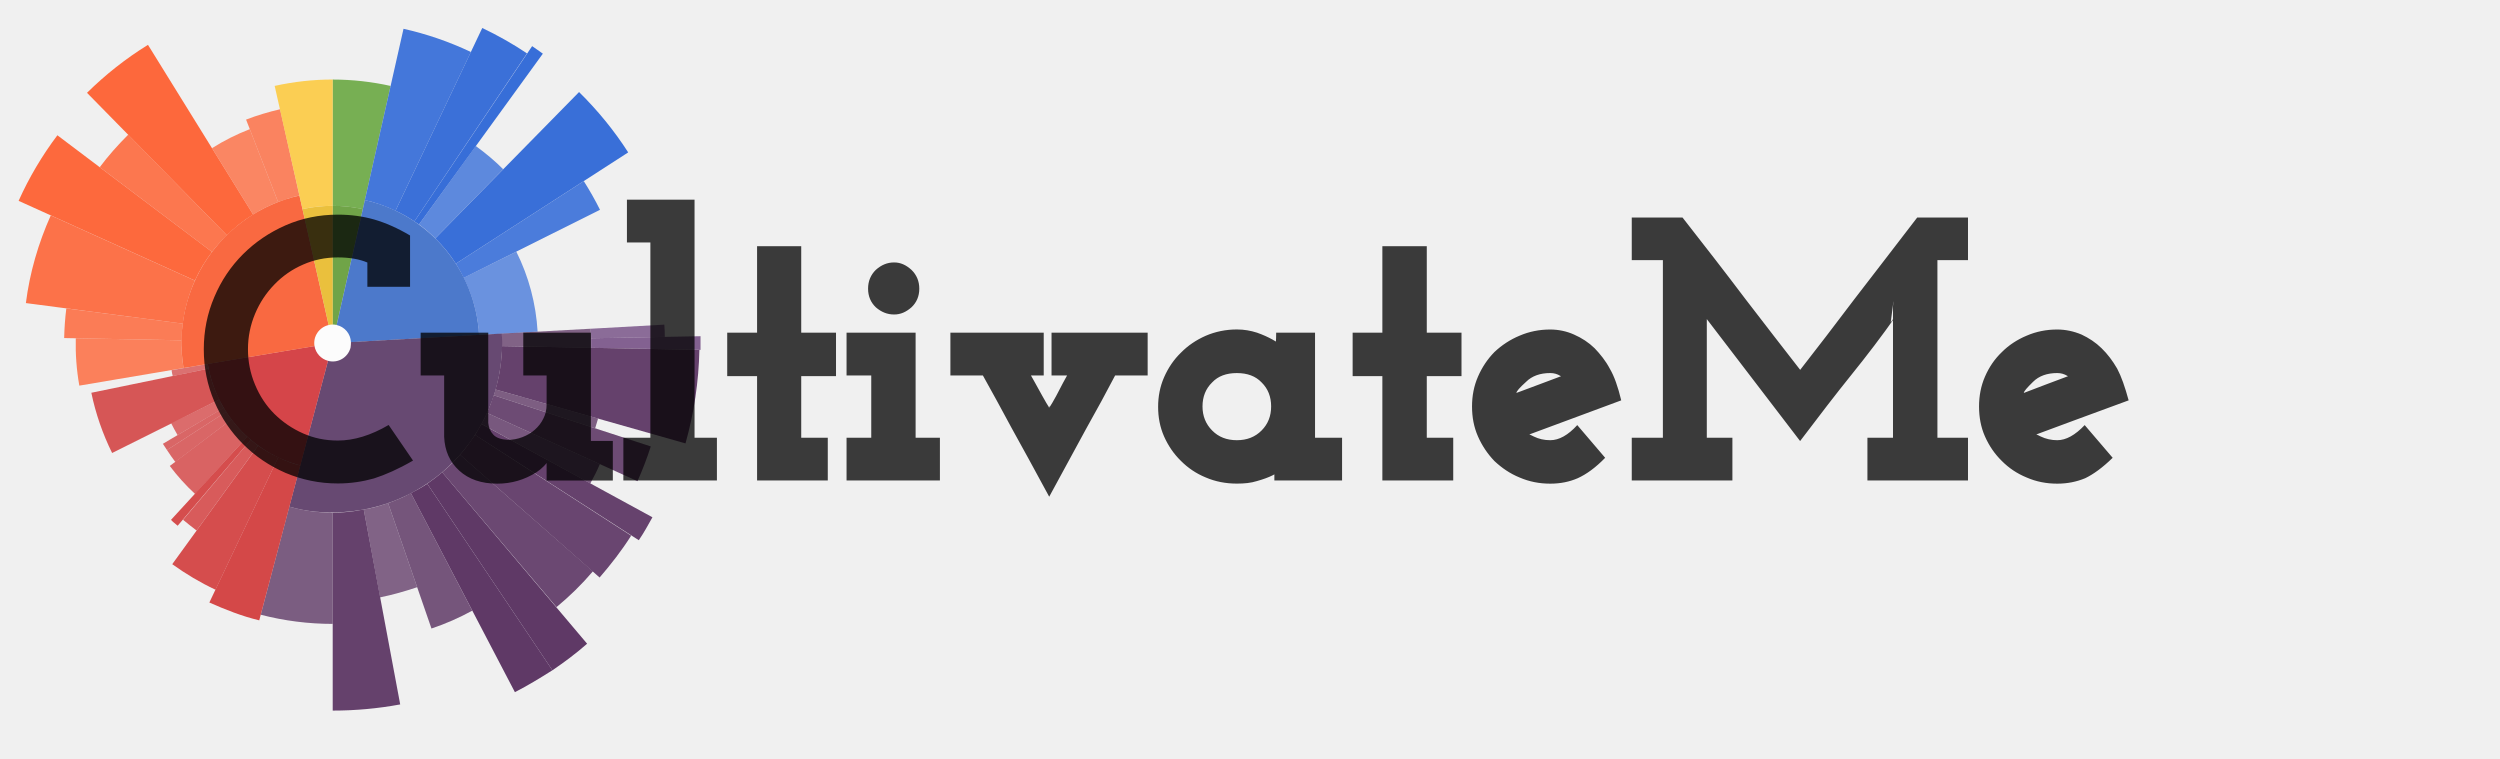
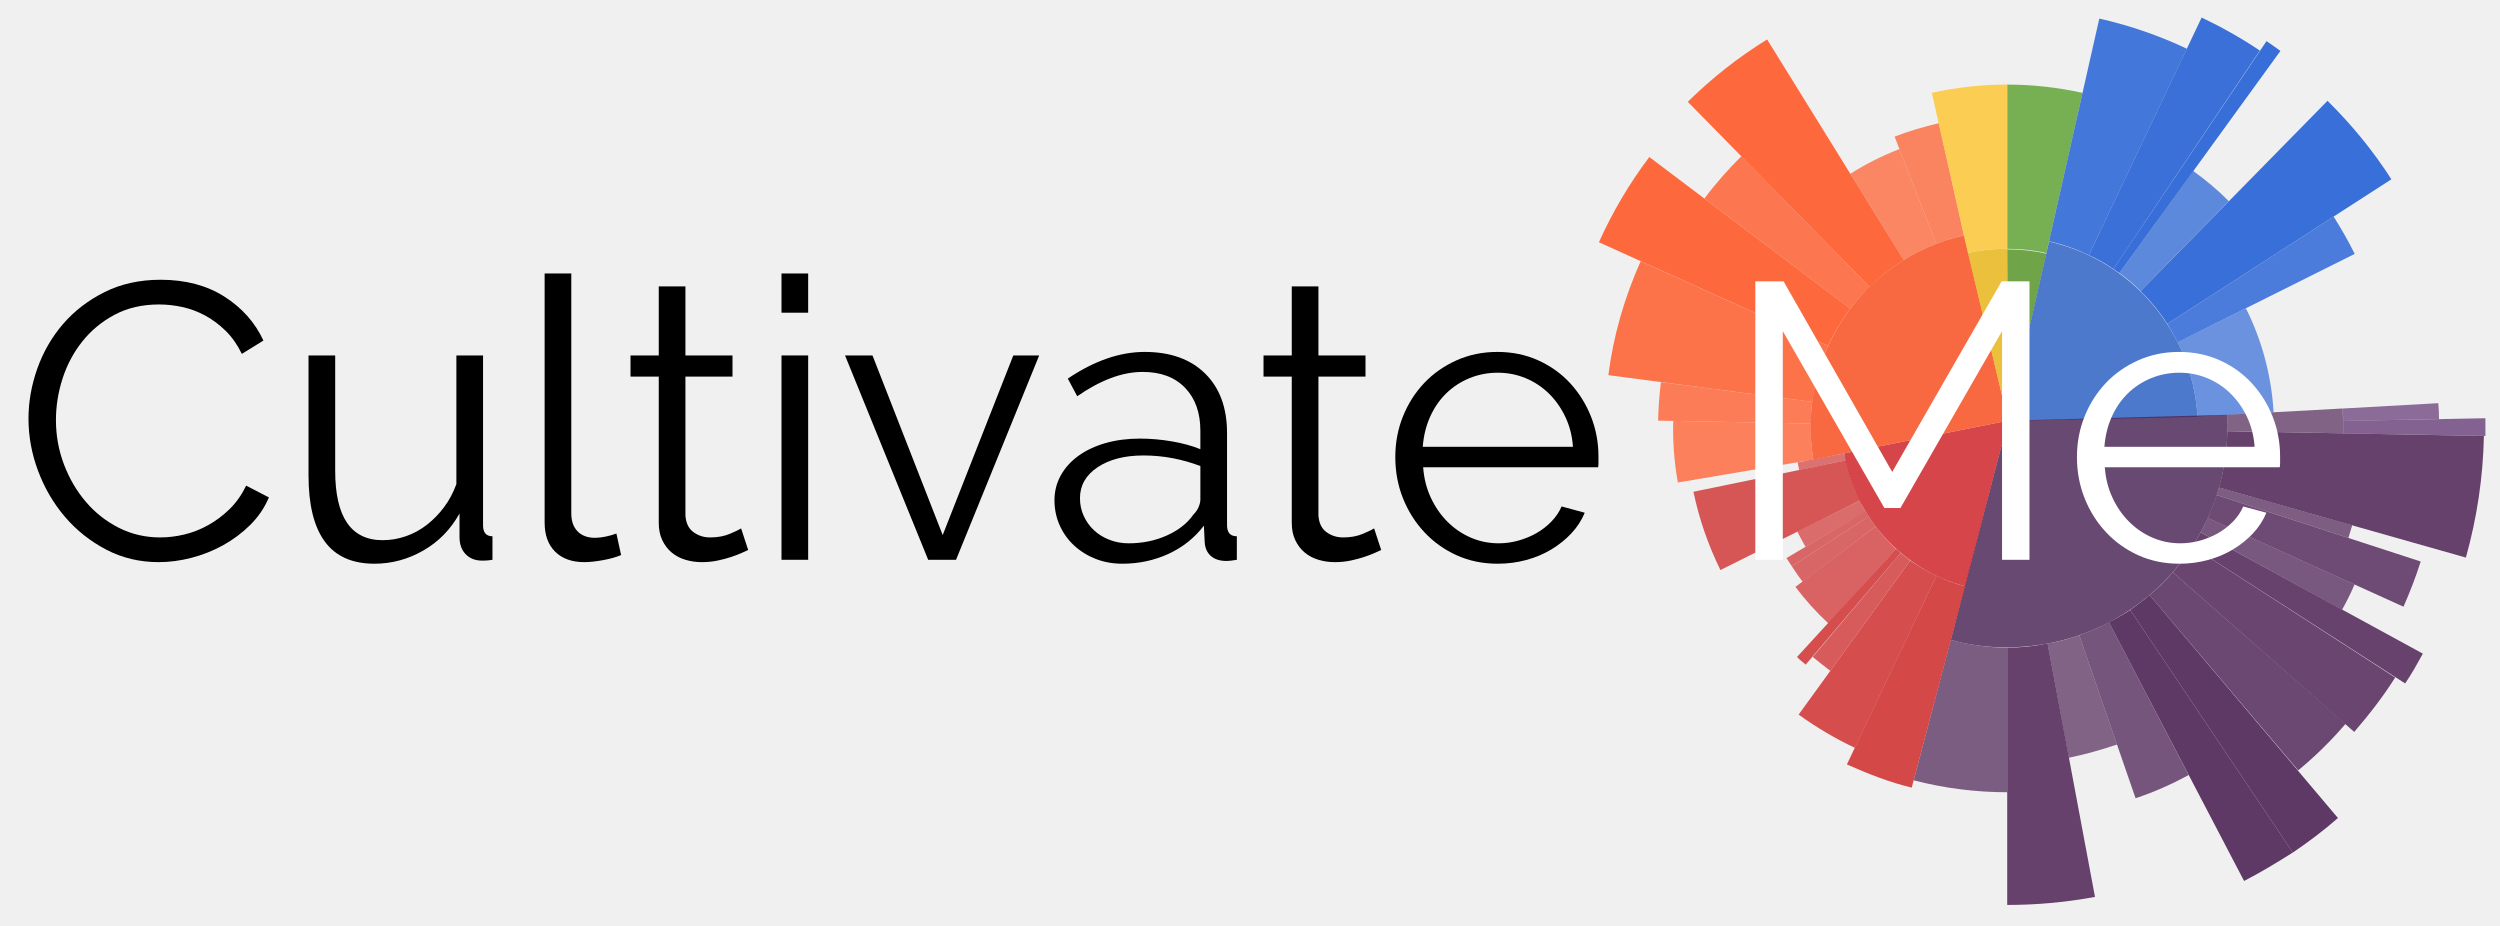
- <svg xmlns="http://www.w3.org/2000/svg" version="1.1" id="Layer_1" x="0px" y="0px" width="138.5px" height="42px" viewBox="0 0 138.5 42" enable-background="new 0 0 138.5 42" xml:space="preserve">
-   <path opacity="0.777" fill="#FFFFFF" enable-background="new    " d="M18.432,20.021c-0.573,0-1.019-0.453-1.019-1.019  s0.446-1.024,1.019-1.024l0,0c0.565,0,1.011,0.458,1.011,1.024S18.998,20.021,18.432,20.021L18.432,20.021z" />
-   <path opacity="0.756" fill="#488C13" enable-background="new    " d="M18.432,11.404c0.565,0,1.125,0.056,1.668,0.184l-1.449,6.417  c-0.071-0.021-0.148-0.028-0.22-0.028L18.432,11.404L18.432,11.404z" />
-   <path opacity="0.756" fill="#509B21" enable-background="new    " d="M18.432,4.407c1.074,0,2.156,0.12,3.208,0.354L20.1,11.59  c-0.544-0.127-1.103-0.184-1.668-0.184V4.407z" />
-   <path opacity="0.771" fill="#1B55C0" enable-background="new    " d="M20.214,11.085c3.541,0.799,6.114,3.846,6.326,7.471  l-7.097,0.396c-0.021-0.459-0.339-0.841-0.791-0.947L20.214,11.085z" />
-   <path opacity="0.833" fill="#215ED5" enable-background="new    " d="M22.355,1.595c1.287,0.289,2.544,0.721,3.732,1.286  l-4.178,8.794c-0.537-0.255-1.102-0.461-1.696-0.588L22.355,1.595z" />
-   <path opacity="0.875" fill="#215ED5" enable-background="new    " d="M26.717,1.551c0.861,0.41,1.688,0.876,2.48,1.407l-6.241,9.308  c-0.332-0.225-0.678-0.424-1.046-0.592L26.717,1.551z" />
-   <path opacity="0.889" fill="#215ED5" enable-background="new    " d="M29.48,2.556c0.205,0.134,0.396,0.282,0.594,0.417  l-6.864,9.464c-0.092-0.057-0.176-0.12-0.255-0.17L29.48,2.556z" />
-   <path opacity="0.708" fill="#215ED5" enable-background="new    " d="M26.356,8.088c0.544,0.395,1.053,0.82,1.519,1.286  l-3.76,3.832c-0.275-0.276-0.586-0.538-0.904-0.771L26.356,8.088z" />
-   <path opacity="0.88" fill="#215ED5" enable-background="new    " d="M32.08,5.099c1.026,1.012,1.944,2.128,2.722,3.344  l-9.549,6.163c-0.325-0.509-0.707-0.975-1.138-1.398L32.08,5.099z" />
-   <path opacity="0.796" fill="#215ED5" enable-background="new    " d="M32.342,10.033c0.325,0.516,0.629,1.046,0.898,1.59  l-7.549,3.769c-0.134-0.276-0.283-0.538-0.438-0.786L32.342,10.033z" />
-   <path opacity="0.646" fill="#215ED5" enable-background="new    " d="M28.604,13.941c0.692,1.385,1.088,2.884,1.18,4.432  l-3.244,0.183c-0.063-1.102-0.354-2.176-0.849-3.166L28.604,13.941z" />
-   <path opacity="0.809" fill="#482355" enable-background="new    " d="M27.805,18.479c0.283,5.188-3.683,9.606-8.864,9.894  c-0.968,0.059-1.957-0.027-2.913-0.303l2.143-8.079c0.544,0.148,1.102-0.177,1.251-0.728c0.014-0.1,0.021-0.205,0.021-0.312  L27.805,18.479z" />
-   <path opacity="0.694" fill="#502658" enable-background="new    " d="M32.724,18.211c0.022,0.352,0.029,0.706,0.022,1.06  l-4.935-0.099c0-0.22,0-0.452-0.007-0.693L32.724,18.211z" />
-   <path opacity="0.667" fill="#592A6C" enable-background="new    " d="M36.803,17.984c0.021,0.227,0.028,0.452,0.028,0.679  l-4.084,0.078c0-0.177-0.009-0.361-0.022-0.529L36.803,17.984z" />
-   <path opacity="0.722" fill="#592A6C" enable-background="new    " d="M38.81,18.626c0,0.248,0,0.502,0,0.757l-6.063-0.113  c0-0.177,0-0.354,0-0.53L38.81,18.626z" />
-   <path opacity="0.865" fill="#502658" enable-background="new    " d="M38.746,19.384c-0.035,1.753-0.297,3.499-0.77,5.181  l-10.525-2.988c0.227-0.777,0.348-1.59,0.361-2.402L38.746,19.384z" />
-   <path opacity="0.722" fill="#502658" enable-background="new    " d="M33.134,23.188c-0.057,0.186-0.113,0.358-0.163,0.541  L27.352,21.9c0.042-0.106,0.077-0.213,0.098-0.325L33.134,23.188z" />
-   <path opacity="0.815" fill="#502658" enable-background="new    " d="M36.053,24.732c-0.206,0.648-0.453,1.287-0.735,1.926  l-8.341-3.782c0.142-0.317,0.269-0.644,0.375-0.976L36.053,24.732z" />
-   <path opacity="0.75" fill="#502658" enable-background="new    " d="M33.233,25.71c-0.156,0.366-0.332,0.722-0.53,1.074  l-6.029-3.295c0.106-0.198,0.211-0.401,0.303-0.614L33.233,25.71z" />
-   <path opacity="0.861" fill="#502658" enable-background="new    " d="M36.145,28.657c-0.233,0.424-0.487,0.878-0.756,1.271  l-9.069-5.832c0.12-0.195,0.233-0.395,0.354-0.604L36.145,28.657z" />
-   <path opacity="0.847" fill="#502658" enable-background="new    " d="M34.965,29.676c-0.517,0.818-1.11,1.58-1.747,2.318  l-7.731-6.801c0.303-0.338,0.572-0.723,0.833-1.098L34.965,29.676z" />
-   <path opacity="0.833" fill="#502658" enable-background="new    " d="M32.845,31.654c-0.623,0.731-1.294,1.385-2.015,1.979  l-6.333-7.471c0.346-0.283,0.677-0.605,0.99-0.969L32.845,31.654z" />
-   <path opacity="0.907" fill="#502658" enable-background="new    " d="M32.526,35.662c-0.608,0.536-1.259,1.02-1.923,1.472  L23.67,26.798c0.282-0.198,0.566-0.407,0.827-0.637L32.526,35.662z" />
-   <path opacity="0.907" fill="#502658" enable-background="new    " d="M30.603,37.133c-0.671,0.424-1.363,0.846-2.077,1.213  L22.765,27.32c0.304-0.153,0.608-0.322,0.905-0.521L30.603,37.133z" />
-   <path opacity="0.764" fill="#502658" enable-background="new    " d="M26.164,33.831c-0.728,0.396-1.49,0.733-2.261,0.989  L21.5,27.873c0.431-0.154,0.855-0.326,1.265-0.555L26.164,33.831z" />
-   <path opacity="0.694" fill="#502658" enable-background="new    " d="M23.111,32.531c-0.671,0.226-1.363,0.424-2.057,0.564  l-0.905-4.871c0.459-0.068,0.905-0.197,1.35-0.354L23.111,32.531z" />
-   <path opacity="0.867" fill="#502658" enable-background="new    " d="M22.171,39.025c-1.229,0.228-2.481,0.342-3.739,0.342V28.402  c0.572,0,1.153-0.057,1.718-0.178L22.171,39.025z" />
-   <path opacity="0.73" fill="#502658" enable-background="new    " d="M18.432,34.564c-1.342,0-2.686-0.17-3.987-0.508l1.583-5.986  c0.778,0.219,1.591,0.332,2.404,0.332V34.564z" />
-   <path opacity="0.738" fill="#CC080E" enable-background="new    " d="M16.637,25.787c-2.672-0.699-4.679-2.903-5.125-5.625  l5.91-0.99c0.07,0.396,0.36,0.713,0.749,0.819L16.637,25.787z" />
-   <path opacity="0.811" fill="#CE2121" enable-background="new    " d="M14.362,34.367c-0.955-0.227-1.874-0.594-2.764-0.987  l3.817-8.045c0.396,0.198,0.797,0.349,1.223,0.452L14.362,34.367z" />
-   <path opacity="0.789" fill="#CE2121" enable-background="new    " d="M11.938,32.671c-0.842-0.396-1.647-0.876-2.396-1.415  l4.757-6.562c0.353,0.238,0.728,0.467,1.117,0.644L11.938,32.671z" />
-   <path opacity="0.722" fill="#CE2121" enable-background="new    " d="M10.891,29.391c-0.262-0.195-0.502-0.395-0.75-0.594  l3.746-4.432c0.134,0.105,0.269,0.221,0.41,0.326L10.891,29.391z" />
-   <path opacity="0.789" fill="#CE2121" enable-background="new    " d="M9.843,29.126c-0.19-0.171-0.179-0.13-0.37-0.325l4.224-4.604  c0.07,0.049,0.127,0.104,0.19,0.168L9.843,29.126z" />
-   <path opacity="0.678" fill="#CE2121" enable-background="new    " d="M10.806,27.364c-0.51-0.47-0.976-0.989-1.401-1.55l3.422-2.58  c0.254,0.35,0.551,0.666,0.87,0.964L10.806,27.364z" />
-   <path opacity="0.667" fill="#CE2121" enable-background="new    " d="M9.711,25.59c-0.164-0.212-0.312-0.433-0.46-0.658l3.28-2.119  c0.084,0.143,0.197,0.283,0.297,0.422L9.711,25.59z" />
-   <path opacity="0.667" fill="#CE2121" enable-background="new    " d="M9.25,24.932c-0.077-0.113-0.148-0.231-0.226-0.346  l3.365-1.994c0.05,0.071,0.092,0.15,0.142,0.221L9.25,24.932z" />
-   <path opacity="0.639" fill="#CE2121" enable-background="new    " d="M9.837,24.104c-0.126-0.203-0.233-0.433-0.354-0.652  l2.666-1.317c0.07,0.158,0.155,0.312,0.24,0.46L9.837,24.104z" />
-   <path opacity="0.746" fill="#CE2121" enable-background="new    " d="M6.211,25.096c-0.523-1.062-0.911-2.18-1.151-3.337  l6.495-1.337c0.121,0.596,0.318,1.167,0.595,1.71L6.211,25.096z" />
-   <path opacity="0.611" fill="#CE2121" enable-background="new    " d="M9.569,20.833c-0.028-0.114-0.056-0.219-0.063-0.326  l2.007-0.345c0.007,0.092,0.021,0.176,0.042,0.26L9.569,20.833z" />
-   <path opacity="0.779" fill="#FB430F" enable-background="new    " d="M10.17,20.388c-0.736-4.382,2.078-8.574,6.417-9.555  l1.619,7.173c-0.523,0.121-0.875,0.63-0.784,1.167L10.17,20.388z" />
-   <path opacity="0.722" fill="#FF5421" enable-background="new    " d="M4.395,21.364C4.24,20.5,4.176,19.616,4.198,18.741  l5.866,0.113c-0.021,0.509,0.015,1.024,0.107,1.533L4.395,21.364z" />
-   <path opacity="0.741" fill="#FF5421" enable-background="new    " d="M3.554,18.728c0.014-0.552,0.05-1.089,0.12-1.641l6.453,0.841  c-0.048,0.304-0.063,0.607-0.063,0.926L3.554,18.728z" />
-   <path opacity="0.806" fill="#FF5421" enable-background="new    " d="M1.434,16.791c0.211-1.675,0.685-3.307,1.378-4.856  l7.987,3.612c-0.339,0.756-0.566,1.562-0.673,2.382L1.434,16.791z" />
-   <path opacity="0.861" fill="#FF5421" enable-background="new    " d="M1.031,11.127c0.58-1.293,1.301-2.508,2.148-3.633l8.565,6.46  c-0.367,0.495-0.692,1.025-0.946,1.59L1.031,11.127z" />
-   <path opacity="0.778" fill="#FF5421" enable-background="new    " d="M5.526,9.263c0.48-0.643,1.011-1.237,1.577-1.802l5.464,5.57  c-0.297,0.289-0.573,0.594-0.821,0.925L5.526,9.263z" />
-   <path opacity="0.87" fill="#FF5421" enable-background="new    " d="M4.82,5.142C5.845,4.131,6.974,3.24,8.198,2.484l5.824,9.401  c-0.53,0.325-1.018,0.713-1.455,1.146L4.82,5.142z" />
-   <path opacity="0.678" fill="#FF5421" enable-background="new    " d="M11.745,8.208c0.658-0.417,1.365-0.771,2.093-1.053  l1.569,4.036c-0.488,0.19-0.954,0.417-1.386,0.692L11.745,8.208z" />
-   <path opacity="0.694" fill="#FF5421" enable-background="new    " d="M13.632,6.625c0.602-0.232,1.238-0.423,1.881-0.572  l1.074,4.778c-0.41,0.092-0.792,0.219-1.18,0.36L13.632,6.625z" />
-   <path opacity="0.756" fill="#E9B104" enable-background="new    " d="M16.758,11.588c0.544-0.127,1.116-0.184,1.674-0.184v6.573  c-0.078,0-0.155,0.007-0.226,0.028L16.758,11.588z" />
-   <path opacity="0.756" fill="#FFC421" enable-background="new    " d="M15.216,4.759c1.053-0.233,2.135-0.354,3.216-0.354v6.999  c-0.558,0-1.13,0.056-1.674,0.184L15.216,4.759z" />
-   <text transform="matrix(1 0 0 1 10.792 61.6543)" opacity="0.756" enable-background="new    " font-family="'Raleway-Thin'" font-size="20.953">CultivateMe</text>
-   <path opacity="0.756" enable-background="new    " d="M20.352,15.889v-1.345c-0.442-0.189-0.988-0.283-1.635-0.283  c-0.691,0-1.331,0.133-1.931,0.399c-0.597,0.259-1.129,0.627-1.581,1.097c-0.456,0.469-0.816,1.007-1.075,1.629  c-0.259,0.621-0.393,1.272-0.393,1.964c0,0.691,0.134,1.349,0.393,1.962c0.259,0.624,0.612,1.161,1.07,1.618  c0.456,0.449,0.982,0.812,1.585,1.078c0.595,0.266,1.239,0.398,1.931,0.398c0.894,0,1.832-0.287,2.815-0.862l1.35,1.972  c-0.812,0.471-1.528,0.785-2.163,0.989c-0.626,0.177-1.299,0.279-2.002,0.279c-1.026,0-1.99-0.204-2.895-0.585  c-0.902-0.393-1.686-0.924-2.358-1.598c-0.672-0.67-1.205-1.457-1.59-2.359c-0.388-0.899-0.583-1.867-0.583-2.892  c0-1.022,0.196-1.99,0.584-2.896c0.385-0.915,0.917-1.699,1.59-2.372c0.673-0.671,1.457-1.203,2.358-1.6  c0.905-0.395,1.869-0.591,2.895-0.591c0.703,0,1.375,0.089,2.002,0.266c0.635,0.184,1.301,0.475,1.998,0.888v2.844H20.352z   M23.304,18.429h3.745v4.996c0.022,0.252,0.108,0.47,0.273,0.646c0.158,0.179,0.431,0.277,0.812,0.298  c0.278,0,0.551-0.054,0.809-0.152c0.261-0.102,0.49-0.233,0.687-0.411c0.201-0.178,0.359-0.38,0.474-0.621  c0.121-0.234,0.178-0.486,0.178-0.769v-1.614H28.99v-2.372h3.746v5.996h1.215v2.194h-3.669v-1.422l0.471-0.875  c-0.046,0.812-0.395,1.422-1.047,1.85c-0.653,0.408-1.368,0.622-2.155,0.622c-0.88,0-1.583-0.241-2.109-0.722  c-0.527-0.481-0.804-1.102-0.836-1.877v-3.395h-1.301L23.304,18.429L23.304,18.429z M34.535,24.249h1.496V13.431h-1.299v-2.37h3.746  v13.188h1.239v2.37h-5.183L34.535,24.249L34.535,24.249z M41.942,13.64h2.446v4.789h1.927v2.408h-1.927v3.412h1.471v2.37h-3.917  v-5.782h-1.654v-2.408h1.654V13.64z M46.899,24.249h1.368v-3.448h-1.368v-2.372h3.826v5.82h1.346v2.37h-5.172V24.249z   M48.091,15.991c0-0.419,0.15-0.768,0.43-1.041c0.305-0.273,0.634-0.411,1.013-0.411c0.356,0,0.66,0.138,0.962,0.412  c0.281,0.273,0.433,0.622,0.433,1.041c0,0.423-0.151,0.767-0.433,1.033c-0.302,0.264-0.606,0.398-0.962,0.398  c-0.379,0-0.708-0.134-1.013-0.398C48.241,16.758,48.091,16.415,48.091,15.991z M52.652,18.429h5.17v2.372h-0.707  c0.101,0.169,0.305,0.551,0.634,1.141c0.33,0.59,0.456,0.779,0.378,0.562c-0.075,0.218,0.053,0.035,0.382-0.562  c0.305-0.589,0.507-0.97,0.607-1.141h-0.861v-2.372h5.325v2.372h-1.802c-0.479,0.92-1.012,1.896-1.596,2.936  c-0.559,1.029-1.24,2.287-2.056,3.781c-0.809-1.494-1.495-2.752-2.077-3.797c-0.557-1.037-1.09-2.015-1.597-2.92h-1.8V18.429z   M64.16,22.538c0-0.572,0.103-1.117,0.329-1.635c0.229-0.521,0.533-0.977,0.941-1.371c0.38-0.386,0.836-0.696,1.369-0.931  c0.531-0.228,1.112-0.349,1.722-0.349c0.407,0,0.76,0.065,1.115,0.177c0.329,0.116,0.608,0.242,0.86,0.382  c0.257,0.139,0.458,0.292,0.658,0.463c0.18,0.165,0.127,0.33-0.125,0.493c-0.276-0.172-0.407-0.336-0.377-0.488  c0.023-0.158,0.048-0.443,0.048-0.85h2.153v5.82h1.498v2.37H70.6V25.82l0.43-0.396c0.203,0.191,0.252,0.367,0.078,0.496  c-0.153,0.149-0.354,0.277-0.586,0.404c-0.252,0.127-0.533,0.227-0.887,0.327c-0.328,0.104-0.683,0.141-1.115,0.141  c-0.609,0-1.19-0.111-1.722-0.341c-0.533-0.218-0.989-0.531-1.369-0.912c-0.408-0.396-0.712-0.851-0.941-1.363  C64.263,23.664,64.16,23.121,64.16,22.538z M66.619,22.518c0,0.531,0.181,0.975,0.533,1.33c0.354,0.363,0.812,0.539,1.369,0.539  c0.559,0,1.012-0.176,1.372-0.539c0.353-0.355,0.528-0.799,0.528-1.33c0-0.543-0.177-0.988-0.528-1.331  c-0.333-0.35-0.788-0.519-1.372-0.519s-1.04,0.169-1.369,0.519C66.8,21.529,66.619,21.975,66.619,22.518z M76.583,13.64h2.461v4.789  h1.923v2.408h-1.923v3.412h1.465v2.37h-3.926v-5.782h-1.647v-2.408h1.647V13.64z M85.885,20.667c-0.556,0-1.012,0.158-1.342,0.488  c-0.355,0.321-0.533,0.523-0.533,0.613c0.229-0.09,0.659-0.24,1.27-0.474c0.605-0.229,1.037-0.389,1.294-0.485  c0.101,0.117,0.048,0.123-0.132,0.015C86.268,20.717,86.087,20.667,85.885,20.667z M89.816,22.18  c-1.117,0.414-2.106,0.787-2.992,1.11c-0.887,0.328-1.6,0.596-2.155,0.799c-0.053-0.069,0.049-0.039,0.306,0.095  c0.276,0.131,0.557,0.203,0.91,0.203c0.483,0,0.987-0.277,1.495-0.837l1.546,1.812c-0.529,0.546-1.037,0.912-1.521,1.131  c-0.455,0.199-0.963,0.302-1.521,0.302c-0.606,0-1.167-0.112-1.698-0.341c-0.533-0.217-0.988-0.531-1.395-0.912  c-0.378-0.395-0.686-0.85-0.911-1.363c-0.226-0.513-0.33-1.064-0.33-1.66c0-0.582,0.104-1.136,0.33-1.653  c0.228-0.526,0.533-0.977,0.911-1.363c0.404-0.379,0.859-0.684,1.395-0.907c0.531-0.227,1.092-0.341,1.698-0.341  c0.456,0,0.914,0.097,1.316,0.279c0.433,0.19,0.813,0.438,1.143,0.76c0.306,0.319,0.609,0.693,0.839,1.129  C89.434,20.85,89.639,21.44,89.816,22.18z M106.214,12.05h2.813v2.361h-1.694v9.838h1.694v2.37h-5.572v-2.37h1.417v-7.301  c0.024-0.116,0.024-0.223,0.024-0.322c0.022-0.109-0.024,0.303-0.15,1.235c0.506-0.709,0.707-0.99,0.605-0.831  c-0.101,0.16-0.203,0.311-0.304,0.458c-0.786,1.121-1.624,2.217-2.483,3.281c-0.863,1.07-1.799,2.293-2.838,3.665l-5.602-7.322  L94.1,16.345c0.277,0.077,0.432,0.172,0.432,0.274c0,0.106,0.025,0.213,0.025,0.329v7.301h1.418v2.37h-5.576v-2.37h1.725v-9.838  h-1.725V12.05h2.812c1.222,1.559,2.384,3.058,3.476,4.505c1.115,1.45,2.127,2.762,3.043,3.935c0.912-1.172,1.926-2.484,3.017-3.935  C103.857,15.108,105.023,13.609,106.214,12.05z M113.971,20.667c-0.557,0-1.012,0.158-1.342,0.488  c-0.327,0.321-0.508,0.523-0.508,0.613c0.229-0.09,0.634-0.24,1.242-0.474c0.607-0.229,1.037-0.389,1.294-0.485  c0.101,0.117,0.049,0.123-0.126,0.015C114.354,20.717,114.175,20.667,113.971,20.667z M117.927,22.18  c-1.114,0.414-2.132,0.787-3.018,1.11c-0.884,0.328-1.597,0.596-2.154,0.799c-0.048-0.069,0.048-0.039,0.306,0.095  c0.276,0.131,0.58,0.203,0.91,0.203c0.483,0,0.991-0.277,1.521-0.837l1.55,1.812c-0.56,0.546-1.067,0.912-1.521,1.131  c-0.483,0.199-0.989,0.302-1.551,0.302c-0.605,0-1.168-0.112-1.693-0.341c-0.533-0.217-0.993-0.531-1.371-0.912  c-0.405-0.395-0.711-0.85-0.939-1.363c-0.227-0.514-0.328-1.064-0.328-1.66c0-0.582,0.103-1.136,0.328-1.653  c0.229-0.526,0.534-0.977,0.939-1.363c0.378-0.379,0.838-0.684,1.371-0.907c0.525-0.227,1.088-0.341,1.693-0.341  c0.461,0,0.913,0.097,1.346,0.279c0.406,0.19,0.787,0.438,1.113,0.76c0.329,0.319,0.611,0.693,0.863,1.129  C117.52,20.85,117.725,21.44,117.927,22.18z" />
+ <svg xmlns="http://www.w3.org/2000/svg" version="1.1" id="Layer_1" x="0px" y="0px" width="832px" height="308px" viewBox="0 0 832 308" enable-background="new 0 0 832 308" xml:space="preserve">
+   <g>
+     <path opacity="0.756" fill="#488C13" enable-background="new    " d="M668,82.998c4.423,0,8.781,0.441,13.032,1.436   l-12.757,55.763L668,82.998L668,82.998z" />
+     <path opacity="0.756" fill="#509B21" enable-background="new    " d="M668,28.147c8.385,0,16.837,0.937,25.064,2.766   l-12.032,53.323c-4.251-0.995-8.609-1.435-13.032-1.435V28.147z" />
+     <path opacity="0.771" fill="#1B55C0" enable-background="new    " d="M681.928,80.404c27.645,6.241,47.733,30.034,49.405,58.345   l-63.058,1.344L681.928,80.404z" />
+     <path opacity="0.833" fill="#215ED5" enable-background="new    " d="M698.646,6.184c10.044,2.259,19.852,5.629,29.146,10.038   L695.17,84.906c-4.198-2.001-8.622-3.601-13.255-4.592L698.646,6.184z" />
+     <path opacity="0.875" fill="#215ED5" enable-background="new    " d="M732.702,5.836c6.728,3.206,13.178,6.845,19.378,10.998   L703.347,89.52c-2.594-1.762-5.318-3.316-8.177-4.625L732.702,5.836z" />
+     <path opacity="0.889" fill="#215ED5" enable-background="new    " d="M754.291,13.688c1.594,1.047,3.094,2.199,4.635,3.26   l-53.605,73.91c-0.711-0.447-1.369-0.941-2.001-1.33L754.291,13.688z" />
+     <path opacity="0.708" fill="#215ED5" enable-background="new    " d="M729.886,56.887c4.251,3.087,8.228,6.404,11.861,10.051   l-29.356,29.931c-2.159-2.16-4.581-4.215-7.07-6.03L729.886,56.887z" />
+     <path opacity="0.88" fill="#215ED5" enable-background="new    " d="M774.592,33.546c8.003,7.904,15.178,16.62,21.26,26.119   l-74.575,48.127c-2.542-3.976-5.518-7.616-8.886-10.913L774.592,33.546z" />
+     <path opacity="0.796" fill="#215ED5" enable-background="new    " d="M776.632,72.078c2.54,4.03,4.91,8.175,7.017,12.415   l-58.949,29.441c-1.055-2.153-2.213-4.207-3.423-6.141L776.632,72.078z" />
+     <path opacity="0.646" fill="#215ED5" enable-background="new    " d="M747.433,102.601c5.426,10.813,8.505,22.53,9.229,34.609   l-25.328,1.433c-0.5-8.602-2.777-16.994-6.634-24.728L747.433,102.601z" />
+     <path opacity="0.809" fill="#482355" enable-background="new    " d="M741.193,138.038c2.212,40.521-28.751,75.024-69.218,77.269   c-7.558,0.453-15.284-0.219-22.748-2.362l19.048-72.959l0,0l0,0L741.193,138.038z" />
+     <path opacity="0.694" fill="#502658" enable-background="new    " d="M779.619,135.945c0.172,2.751,0.225,5.521,0.172,8.28   l-38.544-0.776c0-1.711,0-3.521-0.054-5.411L779.619,135.945z" />
+     <path opacity="0.667" fill="#592A6C" enable-background="new    " d="M811.465,134.174c0.172,1.771,0.236,3.527,0.236,5.306   l-31.896,0.613c0-1.391-0.079-2.824-0.186-4.135L811.465,134.174z" />
+     <path opacity="0.722" fill="#592A6C" enable-background="new    " d="M827.143,139.19c0,1.943,0,3.923,0,5.904l-47.338-0.877   c0-1.382,0-2.77,0-4.139L827.143,139.19z" />
+     <path opacity="0.865" fill="#502658" enable-background="new    " d="M826.643,145.108c-0.274,13.683-2.315,27.324-6.002,40.455   l-82.198-23.31c1.765-6.067,2.712-12.412,2.816-18.757L826.643,145.108z" />
+     <path opacity="0.722" fill="#502658" enable-background="new    " d="M782.819,174.806c-0.436,1.48-0.883,2.811-1.277,4.227   l-43.878-14.278c0.329-0.821,0.607-1.657,0.778-2.532L782.819,174.806z" />
+     <path opacity="0.815" fill="#502658" enable-background="new    " d="M805.607,186.872c-1.594,5.047-3.527,10.05-5.728,15.04   l-65.15-29.527c1.118-2.489,2.106-5.037,2.935-7.631L805.607,186.872z" />
+     <path opacity="0.75" fill="#502658" enable-background="new    " d="M783.584,194.513c-1.2,2.857-2.594,5.629-4.135,8.394   l-47.076-25.737c0.817-1.554,1.646-3.139,2.356-4.805L783.584,194.513z" />
+     <path opacity="0.861" fill="#502658" enable-background="new    " d="M806.331,217.531c-1.817,3.311-3.805,6.853-5.898,9.914   l-70.824-45.544c0.936-1.526,1.818-3.081,2.765-4.713L806.331,217.531z" />
+     <path opacity="0.847" fill="#502658" enable-background="new    " d="M797.114,225.475c-4.027,6.393-8.661,12.342-13.637,18.108   l-60.384-53.11c2.382-2.64,4.475-5.641,6.515-8.571L797.114,225.475z" />
+     <path opacity="0.833" fill="#502658" enable-background="new    " d="M780.567,240.931c-4.869,5.688-10.109,10.814-15.744,15.448   l-49.446-58.337c2.701-2.219,5.28-4.733,7.717-7.569L780.567,240.931z" />
+     <path opacity="0.907" fill="#502658" enable-background="new    " d="M778.066,272.229c-4.739,4.193-9.82,7.964-15.007,11.499   l-54.146-80.716c2.2-1.555,4.425-3.188,6.464-4.97L778.066,272.229z" />
+     <path opacity="0.907" fill="#502658" enable-background="new    " d="M763.06,283.714c-5.252,3.312-10.65,6.603-16.231,9.472   l-44.984-86.101c2.371-1.191,4.741-2.521,7.069-4.073L763.06,283.714z" />
+     <path opacity="0.764" fill="#502658" enable-background="new    " d="M728.385,257.939c-5.688,3.08-11.639,5.719-17.667,7.713   l-18.759-54.256c3.368-1.203,6.687-2.546,9.885-4.33L728.385,257.939z" />
+     <path opacity="0.694" fill="#502658" enable-background="new    " d="M704.544,247.775c-5.24,1.771-10.649,3.312-16.062,4.411   l-7.081-38.039c3.594-0.539,7.081-1.541,10.558-2.765L704.544,247.775z" />
+     <path opacity="0.867" fill="#502658" enable-background="new    " d="M697.211,298.491c-9.608,1.79-19.39,2.673-29.211,2.673   v-85.635c4.476,0,9.017-0.441,13.427-1.382L697.211,298.491z" />
+     <path opacity="0.73" fill="#502658" enable-background="new    " d="M668,263.658c-10.479,0-20.972-1.329-31.134-3.969   l12.361-46.745c6.082,1.704,12.427,2.585,18.772,2.585V263.658z" />
+     <path opacity="0.738" fill="#CC080E" enable-background="new    " d="M653.979,195.111c-20.865-5.462-36.742-22.958-40.217-44.218   l54.513-10.908L653.979,195.111z" />
+     <path opacity="0.811" fill="#CE2121" enable-background="new    " d="M636.22,262.119c-7.45-1.771-14.638-4.641-21.576-7.709   l29.805-62.825c3.079,1.54,6.227,2.717,9.545,3.526L636.22,262.119z" />
+     <path opacity="0.789" fill="#CE2121" enable-background="new    " d="M617.303,248.876c-6.581-3.094-12.873-6.846-18.718-11.06   l37.135-51.247c2.767,1.862,5.688,3.673,8.729,5.047L617.303,248.876z" />
+     <path opacity="0.722" fill="#CE2121" enable-background="new    " d="M609.128,223.252c-2.065-1.528-3.922-3.08-5.856-4.635   l29.25-34.608c1.04,0.823,2.095,1.717,3.187,2.546L609.128,223.252z" />
+     <path opacity="0.789" fill="#CE2121" enable-background="new    " d="M600.928,221.191c-1.476-1.344-1.396-1.02-2.884-2.548   l32.978-35.953c0.554,0.383,1.001,0.81,1.5,1.318L600.928,221.191z" />
+     <path opacity="0.678" fill="#CE2121" enable-background="new    " d="M608.456,207.435c-3.987-3.679-7.635-7.733-10.939-12.112   l26.724-20.148c1.977,2.732,4.292,5.201,6.781,7.537L608.456,207.435z" />
+     <path opacity="0.667" fill="#CE2121" enable-background="new    " d="M599.899,193.572c-1.289-1.653-2.434-3.378-3.593-5.141   l25.618-16.554c0.658,1.144,1.541,2.211,2.315,3.296L599.899,193.572z" />
+     <path opacity="0.667" fill="#CE2121" enable-background="new    " d="M596.294,188.432c-0.592-0.888-1.146-1.79-1.751-2.706   l26.274-15.572c0.383,0.566,0.726,1.177,1.107,1.725L596.294,188.432z" />
+     <path opacity="0.639" fill="#CE2121" enable-background="new    " d="M600.889,181.961c-0.989-1.586-1.817-3.37-2.766-5.062   l20.826-10.302c0.525,1.238,1.197,2.443,1.868,3.62L600.889,181.961z" />
+     <path opacity="0.746" fill="#CE2121" enable-background="new    " d="M572.558,189.708c-4.066-8.281-7.109-17.021-8.978-26.052   l50.723-10.446c0.934,4.653,2.475,9.122,4.646,13.362L572.558,189.708z" />
+     <path opacity="0.611" fill="#CE2121" enable-background="new    " d="M598.794,156.428c-0.224-0.901-0.434-1.712-0.499-2.546   l15.468-2.989c0.066,0.718,0.381,1.659,0.54,2.317L598.794,156.428z" />
+     <path opacity="0.779" fill="#FB430F" enable-background="new    " d="M603.479,152.947c-5.738-34.227,16.234-66.96,50.119-74.614   l14.677,61.652L603.479,152.947z" />
+     <path opacity="0.722" fill="#FF5421" enable-background="new    " d="M558.392,160.575c-1.222-6.753-1.723-13.651-1.539-20.482   l45.799,0.874c-0.158,3.976,0.132,8.003,0.843,11.974L558.392,160.575z" />
+     <path opacity="0.741" fill="#FF5421" enable-background="new    " d="M551.812,139.985c0.118-4.317,0.408-8.503,0.935-12.814   l50.393,6.569c-0.355,2.37-0.487,4.732-0.487,7.227L551.812,139.985z" />
+     <path opacity="0.806" fill="#FF5421" enable-background="new    " d="M535.265,124.854c1.645-13.073,5.342-25.822,10.754-37.92   l62.372,28.206c-2.645,5.91-4.408,12.204-5.252,18.608L535.265,124.854z" />
+     <path opacity="0.861" fill="#FF5421" enable-background="new    " d="M532.117,80.623c4.528-10.098,10.15-19.589,16.771-28.371   l66.888,50.452c-2.869,3.864-5.397,8.005-7.386,12.421L532.117,80.623z" />
+     <path opacity="0.778" fill="#FF5421" enable-background="new    " d="M567.227,66.069c3.737-5.016,7.886-9.664,12.309-14.081   l42.679,43.502c-2.316,2.257-4.488,4.64-6.423,7.234L567.227,66.069z" />
+     <path opacity="0.87" fill="#FF5421" enable-background="new    " d="M561.698,33.883c8.016-7.9,16.823-14.857,26.394-20.754   l45.484,73.41c-4.148,2.547-7.967,5.576-11.362,8.952L561.698,33.883z" />
+     <path opacity="0.678" fill="#FF5421" enable-background="new    " d="M615.791,57.833c5.134-3.262,10.661-6.028,16.335-8.233   l12.257,31.522c-3.804,1.481-7.451,3.258-10.821,5.405L615.791,57.833z" />
+     <path opacity="0.694" fill="#FF5421" enable-background="new    " d="M630.521,45.46c4.7-1.805,9.677-3.292,14.691-4.457   l8.387,37.314c-3.199,0.717-6.188,1.706-9.216,2.804L630.521,45.46z" />
+     <path opacity="0.756" fill="#E9B104" enable-background="new    " d="M654.927,84.223c4.253-0.995,8.729-1.436,13.073-1.436   l0.275,57.198L654.927,84.223z" />
+     <path opacity="0.756" fill="#FFC421" enable-background="new    " d="M642.895,30.893c8.216-1.824,16.667-2.763,25.105-2.763   v54.657c-4.345,0-8.82,0.441-13.073,1.436L642.895,30.893z" />
+   </g>
+   <g enable-background="new    ">
+     <path fill="#000" d="M9.482,139.308c0-5.567,0.979-11.115,2.937-16.642c1.958-5.525,4.807-10.462,8.549-14.815   c3.74-4.35,8.354-7.896,13.835-10.638c5.482-2.741,11.703-4.111,18.666-4.111c8.266,0,15.336,1.872,21.21,5.612   c5.874,3.743,10.202,8.615,12.987,14.619l-7.179,4.438c-1.481-3.045-3.286-5.612-5.417-7.701c-2.133-2.088-4.417-3.785-6.853-5.09   c-2.437-1.306-4.96-2.24-7.57-2.807c-2.61-0.565-5.178-0.848-7.701-0.848c-5.57,0-10.487,1.132-14.749,3.394   c-4.265,2.264-7.854,5.221-10.769,8.875c-2.917,3.655-5.113,7.767-6.591,12.335c-1.481,4.568-2.219,9.202-2.219,13.901   c0,5.135,0.892,10.05,2.676,14.75c1.783,4.699,4.22,8.855,7.31,12.465c3.088,3.611,6.742,6.484,10.964,8.615   c4.22,2.133,8.811,3.197,13.771,3.197c2.611,0,5.286-0.326,8.027-0.979s5.395-1.697,7.962-3.133   c2.566-1.436,4.938-3.219,7.114-5.352c2.174-2.131,4.001-4.719,5.482-7.766l7.571,3.914c-1.481,3.482-3.569,6.549-6.266,9.203   c-2.698,2.654-5.7,4.895-9.006,6.723c-3.308,1.826-6.81,3.219-10.507,4.176c-3.7,0.957-7.332,1.436-10.899,1.436   c-6.353,0-12.184-1.391-17.49-4.176c-5.309-2.785-9.877-6.416-13.705-10.9c-3.83-4.48-6.81-9.57-8.941-15.27   C10.547,151.035,9.482,145.227,9.482,139.308z" />
+     <path fill="#000" d="M124.604,187.604c-7.397,0-12.901-2.459-16.511-7.375c-3.612-4.916-5.417-12.248-5.417-21.994v-39.94h8.876   v38.374c0,15.402,5.264,23.104,15.793,23.104c2.61,0,5.176-0.436,7.701-1.305c2.523-0.869,4.85-2.133,6.983-3.787   c2.131-1.65,4.046-3.609,5.743-5.873c1.697-2.262,3.067-4.828,4.111-7.701v-42.812h8.875v56.517c0,2.438,1.044,3.656,3.133,3.656   v7.83c-1.044,0.174-1.893,0.262-2.545,0.262c-0.652,0-1.109,0-1.37,0c-2.089-0.088-3.786-0.826-5.091-2.219   c-1.305-1.391-1.958-3.264-1.958-5.613v-7.832c-2.959,5.311-6.983,9.422-12.073,12.336   C135.764,186.146,130.347,187.604,124.604,187.604z" />
+     <path fill="#000" d="M181.251,91.014h8.875v79.88c0,2.525,0.695,4.504,2.088,5.939c1.391,1.436,3.349,2.154,5.874,2.154   c0.957,0,2.088-0.131,3.394-0.393c1.306-0.26,2.523-0.607,3.655-1.043l1.566,7.178c-1.654,0.697-3.677,1.264-6.069,1.697   c-2.395,0.434-4.46,0.652-6.2,0.652c-4.091,0-7.309-1.152-9.659-3.459c-2.35-2.305-3.524-5.547-3.524-9.723V91.014z" />
+     <path fill="#000" d="M248.992,183.035c-0.522,0.26-1.285,0.609-2.284,1.043c-1.001,0.438-2.153,0.871-3.458,1.305   c-1.306,0.438-2.786,0.828-4.438,1.176c-1.654,0.346-3.394,0.521-5.221,0.521c-1.915,0-3.742-0.26-5.482-0.783   c-1.742-0.521-3.263-1.324-4.568-2.414c-1.305-1.088-2.35-2.457-3.133-4.111c-0.783-1.652-1.174-3.566-1.174-5.744v-48.685h-9.398   v-7.048h9.398V95.321h8.875v22.973h15.663v7.048h-15.663v46.207c0.173,2.523,1.064,4.371,2.676,5.547   c1.609,1.174,3.459,1.762,5.547,1.762c2.523,0,4.742-0.412,6.657-1.24c1.913-0.826,3.133-1.412,3.655-1.762L248.992,183.035z" />
+     <path fill="#000" d="M260.085,104.066V91.014h8.875v13.052H260.085z M260.085,186.297v-68.003h8.875v68.003H260.085z" />
+     <path fill="#000" d="M308.9,186.297l-27.671-68.003h9.137l23.364,59.78l23.494-59.78h8.615l-27.671,68.003H308.9z" />
+     <path fill="#000" d="M373.51,187.604c-3.22,0-6.2-0.545-8.941-1.633c-2.741-1.086-5.135-2.588-7.179-4.502   c-2.046-1.914-3.635-4.154-4.764-6.723c-1.132-2.566-1.697-5.33-1.697-8.289c0-2.957,0.696-5.697,2.088-8.223   c1.391-2.523,3.349-4.699,5.874-6.526c2.522-1.827,5.525-3.241,9.006-4.242c3.479-1,7.31-1.501,11.486-1.501   c3.479,0,7.003,0.306,10.573,0.914c3.567,0.61,6.742,1.48,9.528,2.61v-6.135c0-6.004-1.697-10.768-5.091-14.292   c-3.394-3.524-8.092-5.286-14.097-5.286c-3.481,0-7.048,0.697-10.703,2.088c-3.655,1.393-7.354,3.394-11.095,6.004l-3.133-5.874   c8.788-5.917,17.315-8.875,25.583-8.875c8.527,0,15.227,2.394,20.101,7.179c4.872,4.787,7.309,11.401,7.309,19.84v30.673   c0,2.438,1.087,3.656,3.264,3.656v7.83c-1.481,0.262-2.611,0.393-3.395,0.393c-2.264,0-4.025-0.566-5.286-1.697   c-1.262-1.131-1.937-2.695-2.023-4.699l-0.261-5.352c-3.133,4.092-7.071,7.225-11.812,9.398   C384.103,186.514,378.992,187.604,373.51,187.604z M375.599,180.814c4.611,0,8.854-0.867,12.726-2.609   c3.871-1.74,6.808-4.047,8.811-6.918c0.783-0.783,1.371-1.631,1.762-2.545s0.587-1.762,0.587-2.545v-11.096   c-2.959-1.129-6.027-2-9.202-2.61c-3.177-0.607-6.418-0.914-9.724-0.914c-6.265,0-11.355,1.305-15.271,3.917   c-3.916,2.609-5.874,6.049-5.874,10.311c0,2.088,0.412,4.047,1.24,5.873c0.826,1.828,1.958,3.416,3.394,4.766   c1.436,1.35,3.153,2.414,5.156,3.197C371.204,180.424,373.335,180.814,375.599,180.814z" />
+     <path fill="#000" d="M459.657,183.035c-0.522,0.26-1.285,0.609-2.284,1.043c-1.002,0.438-2.154,0.871-3.459,1.305   c-1.306,0.438-2.786,0.828-4.438,1.176c-1.653,0.346-3.394,0.521-5.221,0.521c-1.915,0-3.742-0.26-5.481-0.783   c-1.742-0.521-3.264-1.324-4.569-2.414c-1.305-1.088-2.349-2.457-3.132-4.111c-0.783-1.652-1.175-3.566-1.175-5.744v-48.685h-9.398   v-7.048h9.398V95.321h8.876v22.973h15.662v7.048h-15.662v46.207c0.173,2.523,1.064,4.371,2.676,5.547   c1.608,1.174,3.458,1.762,5.547,1.762c2.522,0,4.741-0.412,6.656-1.24c1.913-0.826,3.133-1.412,3.655-1.762L459.657,183.035z" />
+     <path fill="#000" d="M498.424,187.604c-4.96,0-9.508-0.938-13.64-2.807c-4.134-1.871-7.724-4.438-10.769-7.701   c-3.047-3.264-5.416-7.025-7.113-11.291c-1.697-4.262-2.545-8.83-2.545-13.705c0-4.784,0.848-9.288,2.545-13.509   c1.697-4.22,4.046-7.917,7.048-11.095c3.003-3.175,6.592-5.698,10.769-7.57c4.177-1.87,8.7-2.806,13.575-2.806   c4.96,0,9.506,0.936,13.64,2.806c4.132,1.872,7.679,4.417,10.638,7.636c2.957,3.22,5.264,6.918,6.918,11.095   c1.651,4.177,2.479,8.615,2.479,13.313c0,0.698,0,1.393,0,2.087c0,0.699-0.045,1.176-0.13,1.438h-58.215   c0.262,3.654,1.109,7.027,2.546,10.115c1.436,3.09,3.283,5.766,5.547,8.027c2.262,2.264,4.85,4.025,7.767,5.285   c2.914,1.264,6.024,1.893,9.332,1.893c2.175,0,4.351-0.303,6.526-0.912c2.174-0.609,4.177-1.436,6.004-2.48   c1.828-1.045,3.479-2.328,4.96-3.852c1.479-1.521,2.611-3.197,3.395-5.023l7.7,2.088c-1.044,2.525-2.524,4.809-4.438,6.852   c-1.915,2.047-4.134,3.83-6.657,5.352c-2.524,1.523-5.309,2.699-8.354,3.525C504.905,187.189,501.73,187.604,498.424,187.604z    M523.485,148.706c-0.262-3.655-1.11-6.983-2.546-9.985c-1.436-3.002-3.263-5.59-5.481-7.767c-2.22-2.174-4.787-3.871-7.701-5.09   c-2.917-1.218-6.026-1.827-9.333-1.827c-3.308,0-6.44,0.609-9.397,1.827c-2.959,1.22-5.547,2.917-7.767,5.09   c-2.219,2.176-4.003,4.787-5.352,7.832c-1.35,3.047-2.153,6.353-2.414,9.92H523.485z" />
+     <path fill="#FFFFFF" d="M666.275,186.297v-76.096l-33.806,58.867h-5.352l-33.806-58.867v76.096h-9.137V93.625h9.397l36.155,63.436   l36.417-63.436h9.267v92.672H666.275z" />
+     <path fill="#FFFFFF" d="M725.274,187.604c-4.96,0-9.508-0.938-13.64-2.807c-4.134-1.871-7.724-4.438-10.769-7.701   c-3.047-3.264-5.416-7.025-7.113-11.291c-1.697-4.262-2.545-8.83-2.545-13.705c0-4.784,0.848-9.288,2.545-13.509   c1.697-4.22,4.046-7.917,7.048-11.095c3.003-3.175,6.592-5.698,10.769-7.57c4.177-1.87,8.7-2.806,13.575-2.806   c4.96,0,9.506,0.936,13.64,2.806c4.132,1.872,7.679,4.417,10.638,7.636c2.957,3.22,5.264,6.918,6.918,11.095   c1.651,4.177,2.479,8.615,2.479,13.313c0,0.698,0,1.393,0,2.087c0,0.699-0.045,1.176-0.13,1.438h-58.215   c0.262,3.654,1.109,7.027,2.546,10.115c1.436,3.09,3.283,5.766,5.547,8.027c2.262,2.264,4.85,4.025,7.767,5.285   c2.914,1.264,6.024,1.893,9.332,1.893c2.175,0,4.351-0.303,6.526-0.912c2.174-0.609,4.177-1.436,6.004-2.48   c1.828-1.045,3.479-2.328,4.96-3.852c1.479-1.521,2.611-3.197,3.395-5.023l7.7,2.088c-1.044,2.525-2.524,4.809-4.438,6.852   c-1.915,2.047-4.134,3.83-6.657,5.352c-2.524,1.523-5.309,2.699-8.354,3.525C731.756,187.189,728.581,187.604,725.274,187.604z    M750.336,148.706c-0.262-3.655-1.11-6.983-2.546-9.985c-1.436-3.002-3.263-5.59-5.481-7.767c-2.22-2.174-4.787-3.871-7.701-5.09   c-2.917-1.218-6.026-1.827-9.333-1.827c-3.308,0-6.44,0.609-9.397,1.827c-2.959,1.22-5.547,2.917-7.767,5.09   c-2.219,2.176-4.003,4.787-5.352,7.832c-1.35,3.047-2.153,6.353-2.414,9.92H750.336z" />
+   </g>
</svg>
